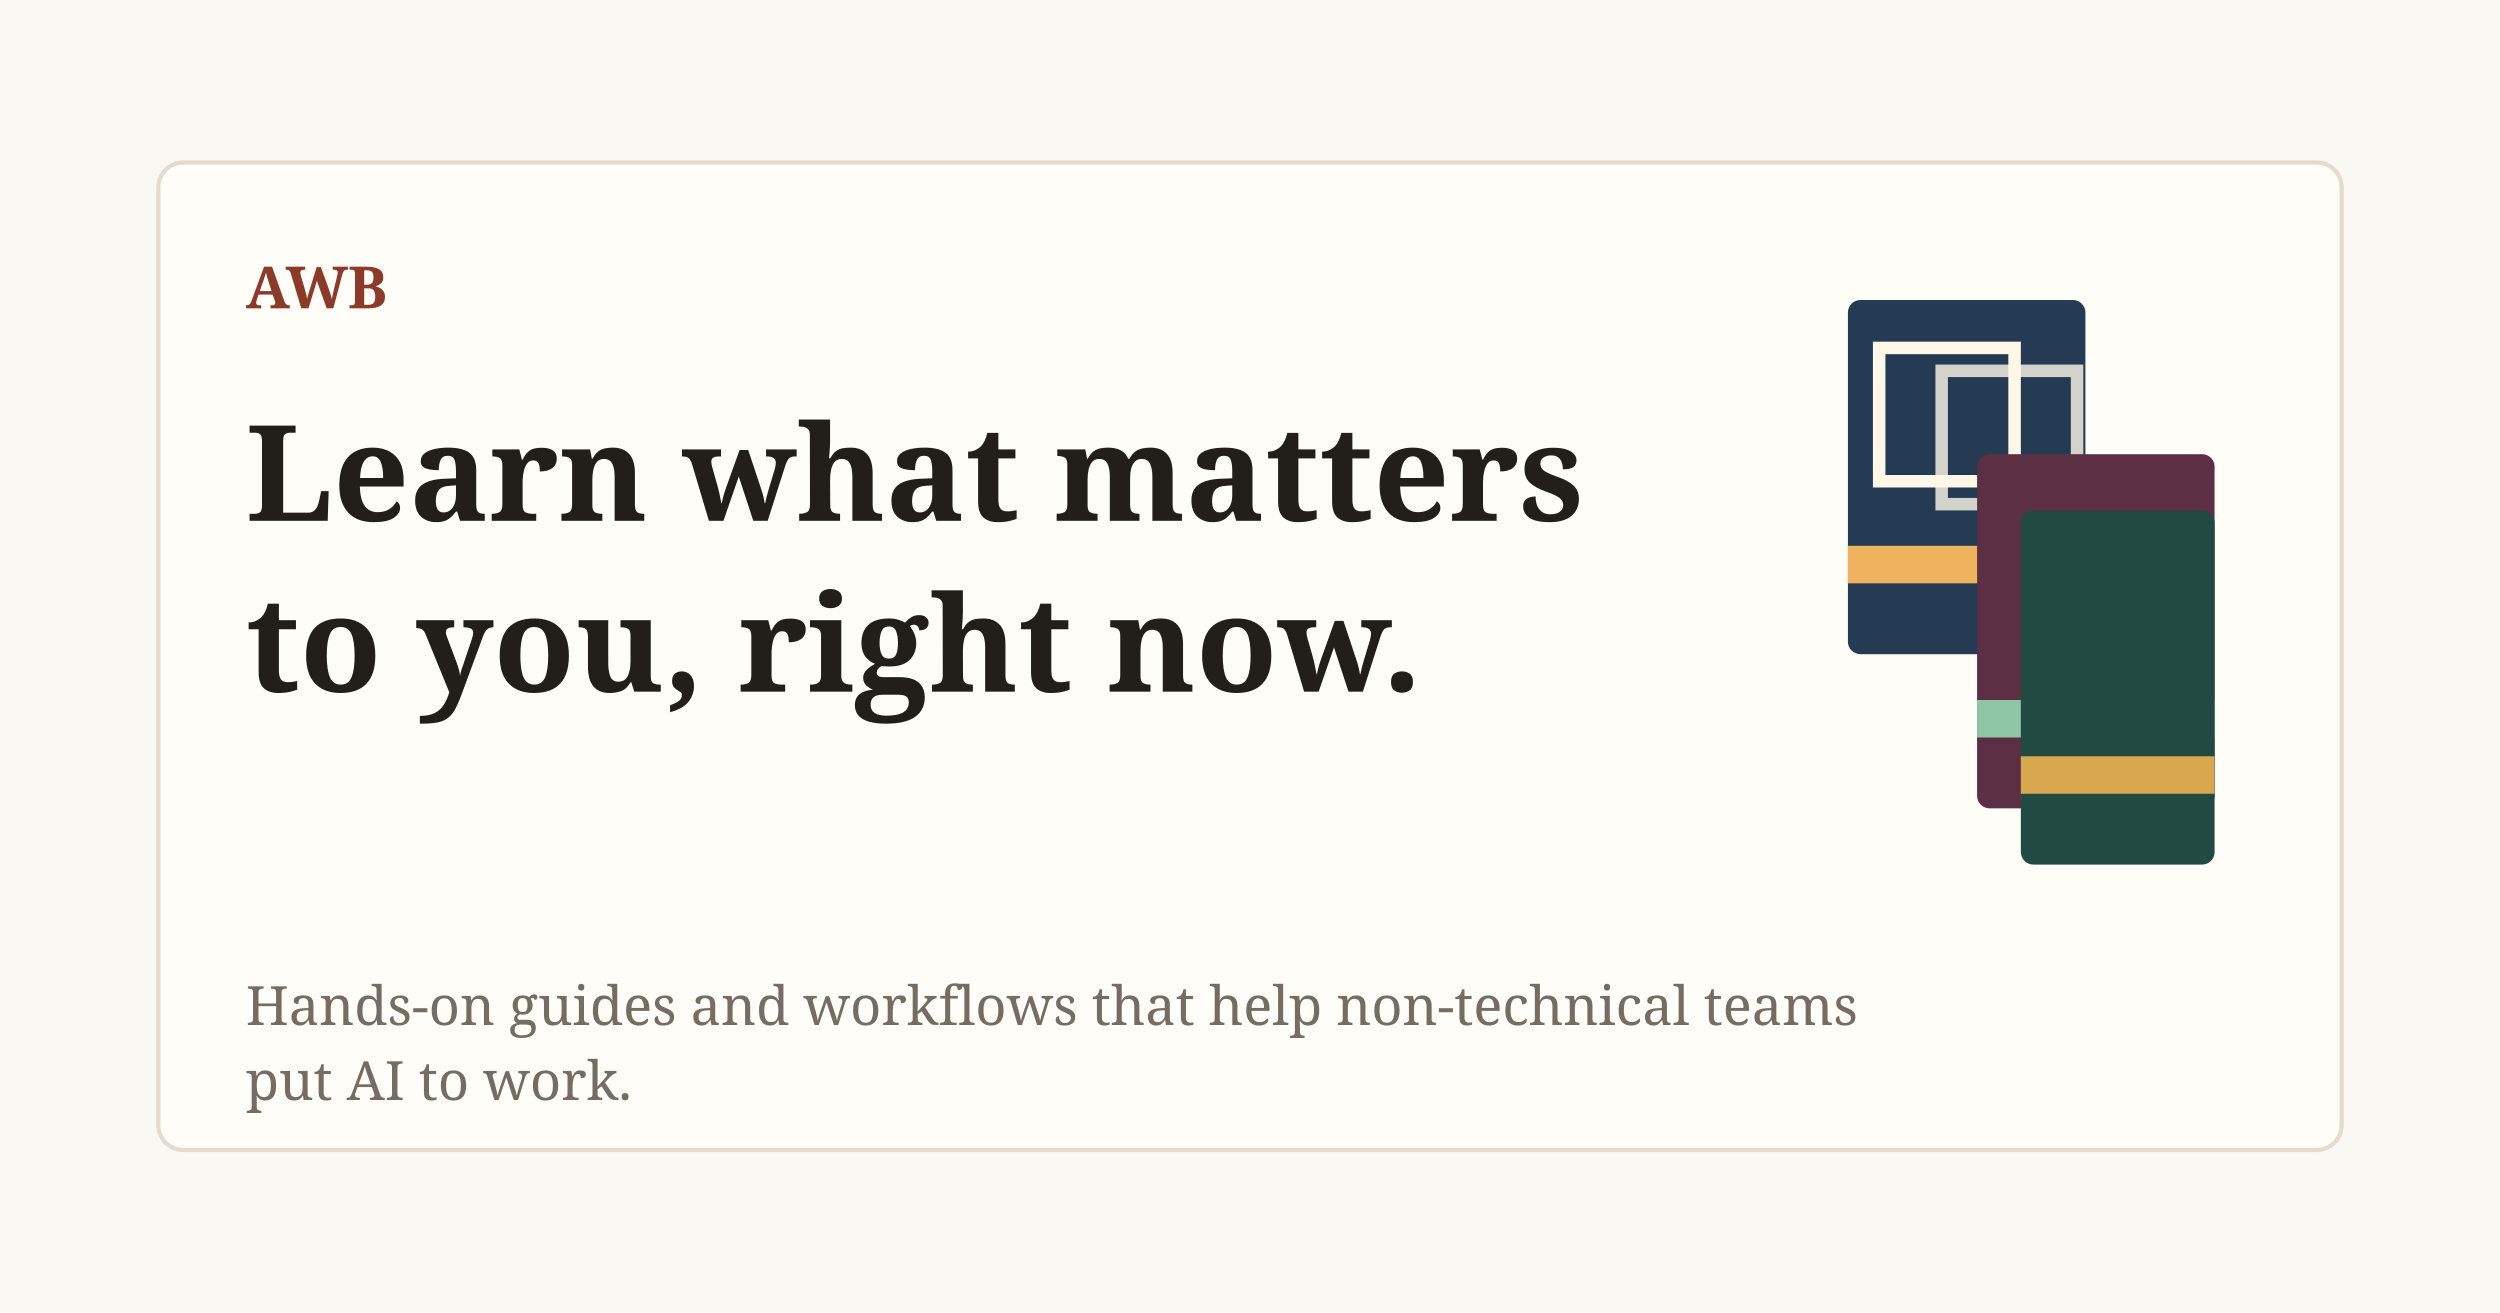
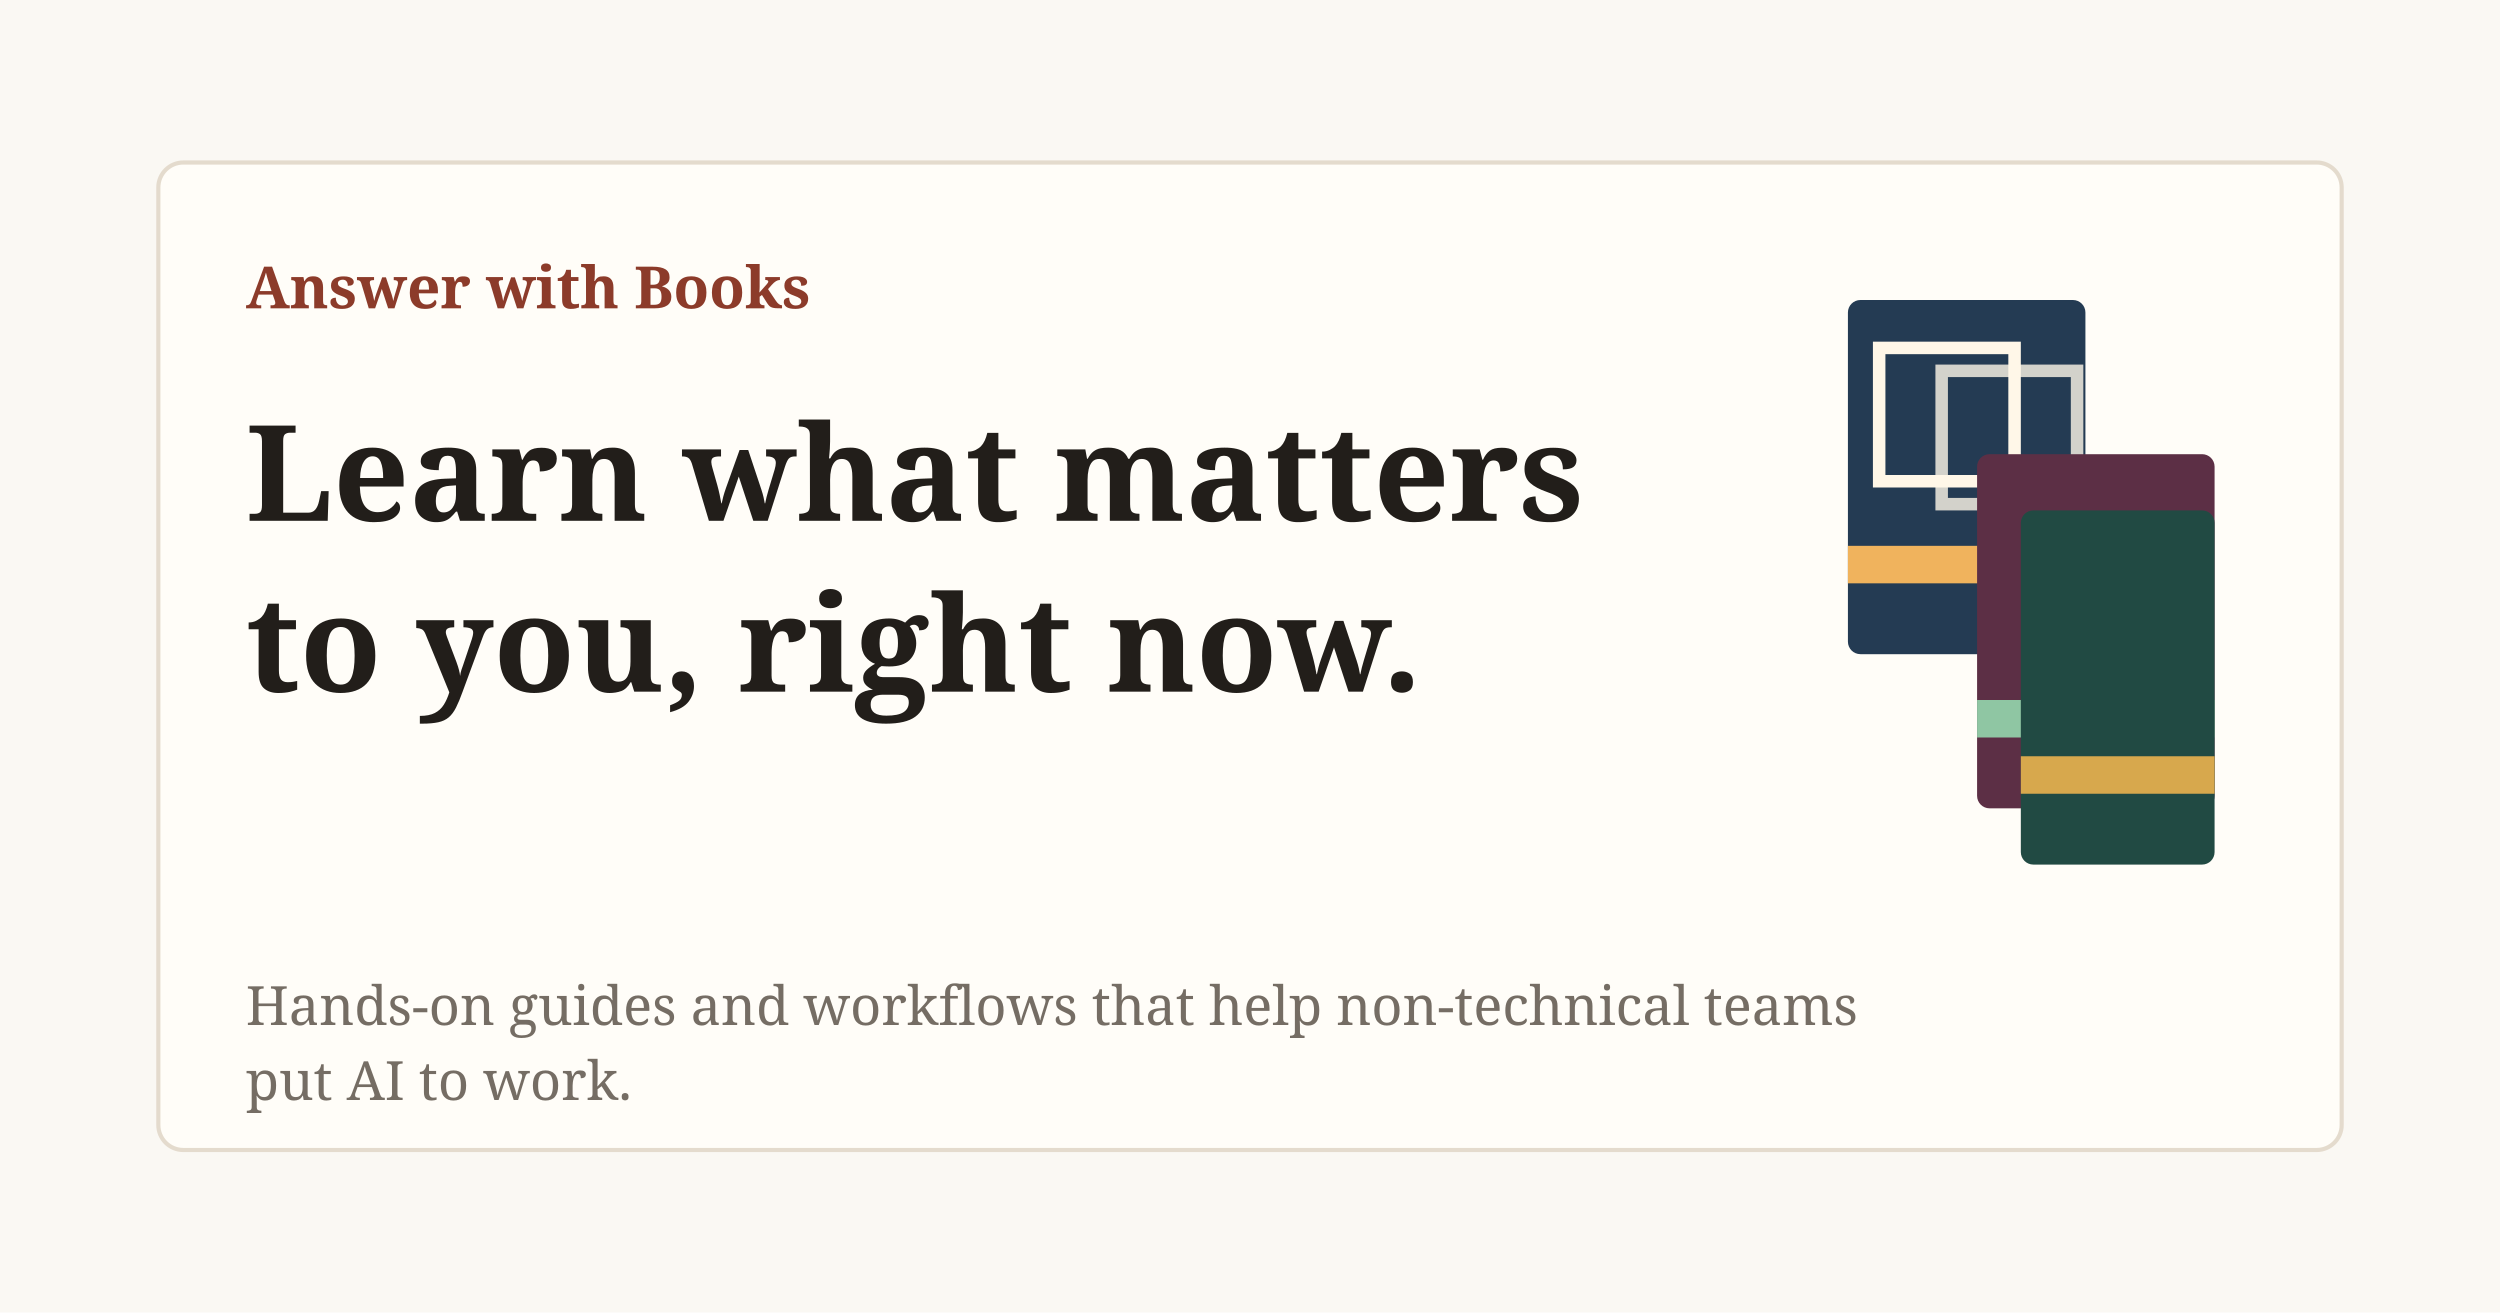
<svg xmlns="http://www.w3.org/2000/svg" width="1200" height="630" viewBox="0 0 1200 630">
  <rect width="1200" height="630" fill="#faf8f3" />
  <rect x="76" y="78" width="1048" height="474" rx="12" fill="#fffdf8" stroke="#e4dbcd" stroke-width="2" />
-   <text x="118" y="148" fill="#8c3b2a" font-family="Georgia, serif" font-size="28" font-weight="700">AWB</text>
+   <text x="118" y="148" fill="#8c3b2a" font-family="Georgia, serif" font-size="28" font-weight="700">Answer with Books</text>
  <text x="118" y="250" fill="#221e1a" font-family="Georgia, serif" font-size="64" font-weight="700">Learn what matters</text>
  <text x="118" y="332" fill="#221e1a" font-family="Georgia, serif" font-size="64" font-weight="700">to you, right now.</text>
  <text x="118" y="492" fill="#756d64" font-family="Georgia, serif" font-size="26">Hands-on guides and workflows that help non-technical teams</text>
  <text x="118" y="528" fill="#756d64" font-family="Georgia, serif" font-size="26">put AI to work.</text>
  <g transform="translate(887 144)">
    <rect x="0" y="0" width="114" height="170" rx="6" fill="#243b53" />
    <rect x="0" y="118" width="114" height="18" fill="#f0b35d" />
    <rect x="15" y="23" width="65" height="64" fill="none" stroke="#fff7e8" stroke-width="6" />
    <rect x="45" y="34" width="65" height="64" fill="none" stroke="#fff7e8" stroke-width="6" opacity="0.8" />
    <rect x="62" y="74" width="114" height="170" rx="6" fill="#5c2f45" />
    <rect x="62" y="192" width="114" height="18" fill="#8fc6a3" />
    <rect x="83" y="101" width="93" height="170" rx="6" fill="#214a43" />
    <rect x="83" y="219" width="93" height="18" fill="#d7a84d" />
  </g>
</svg>
